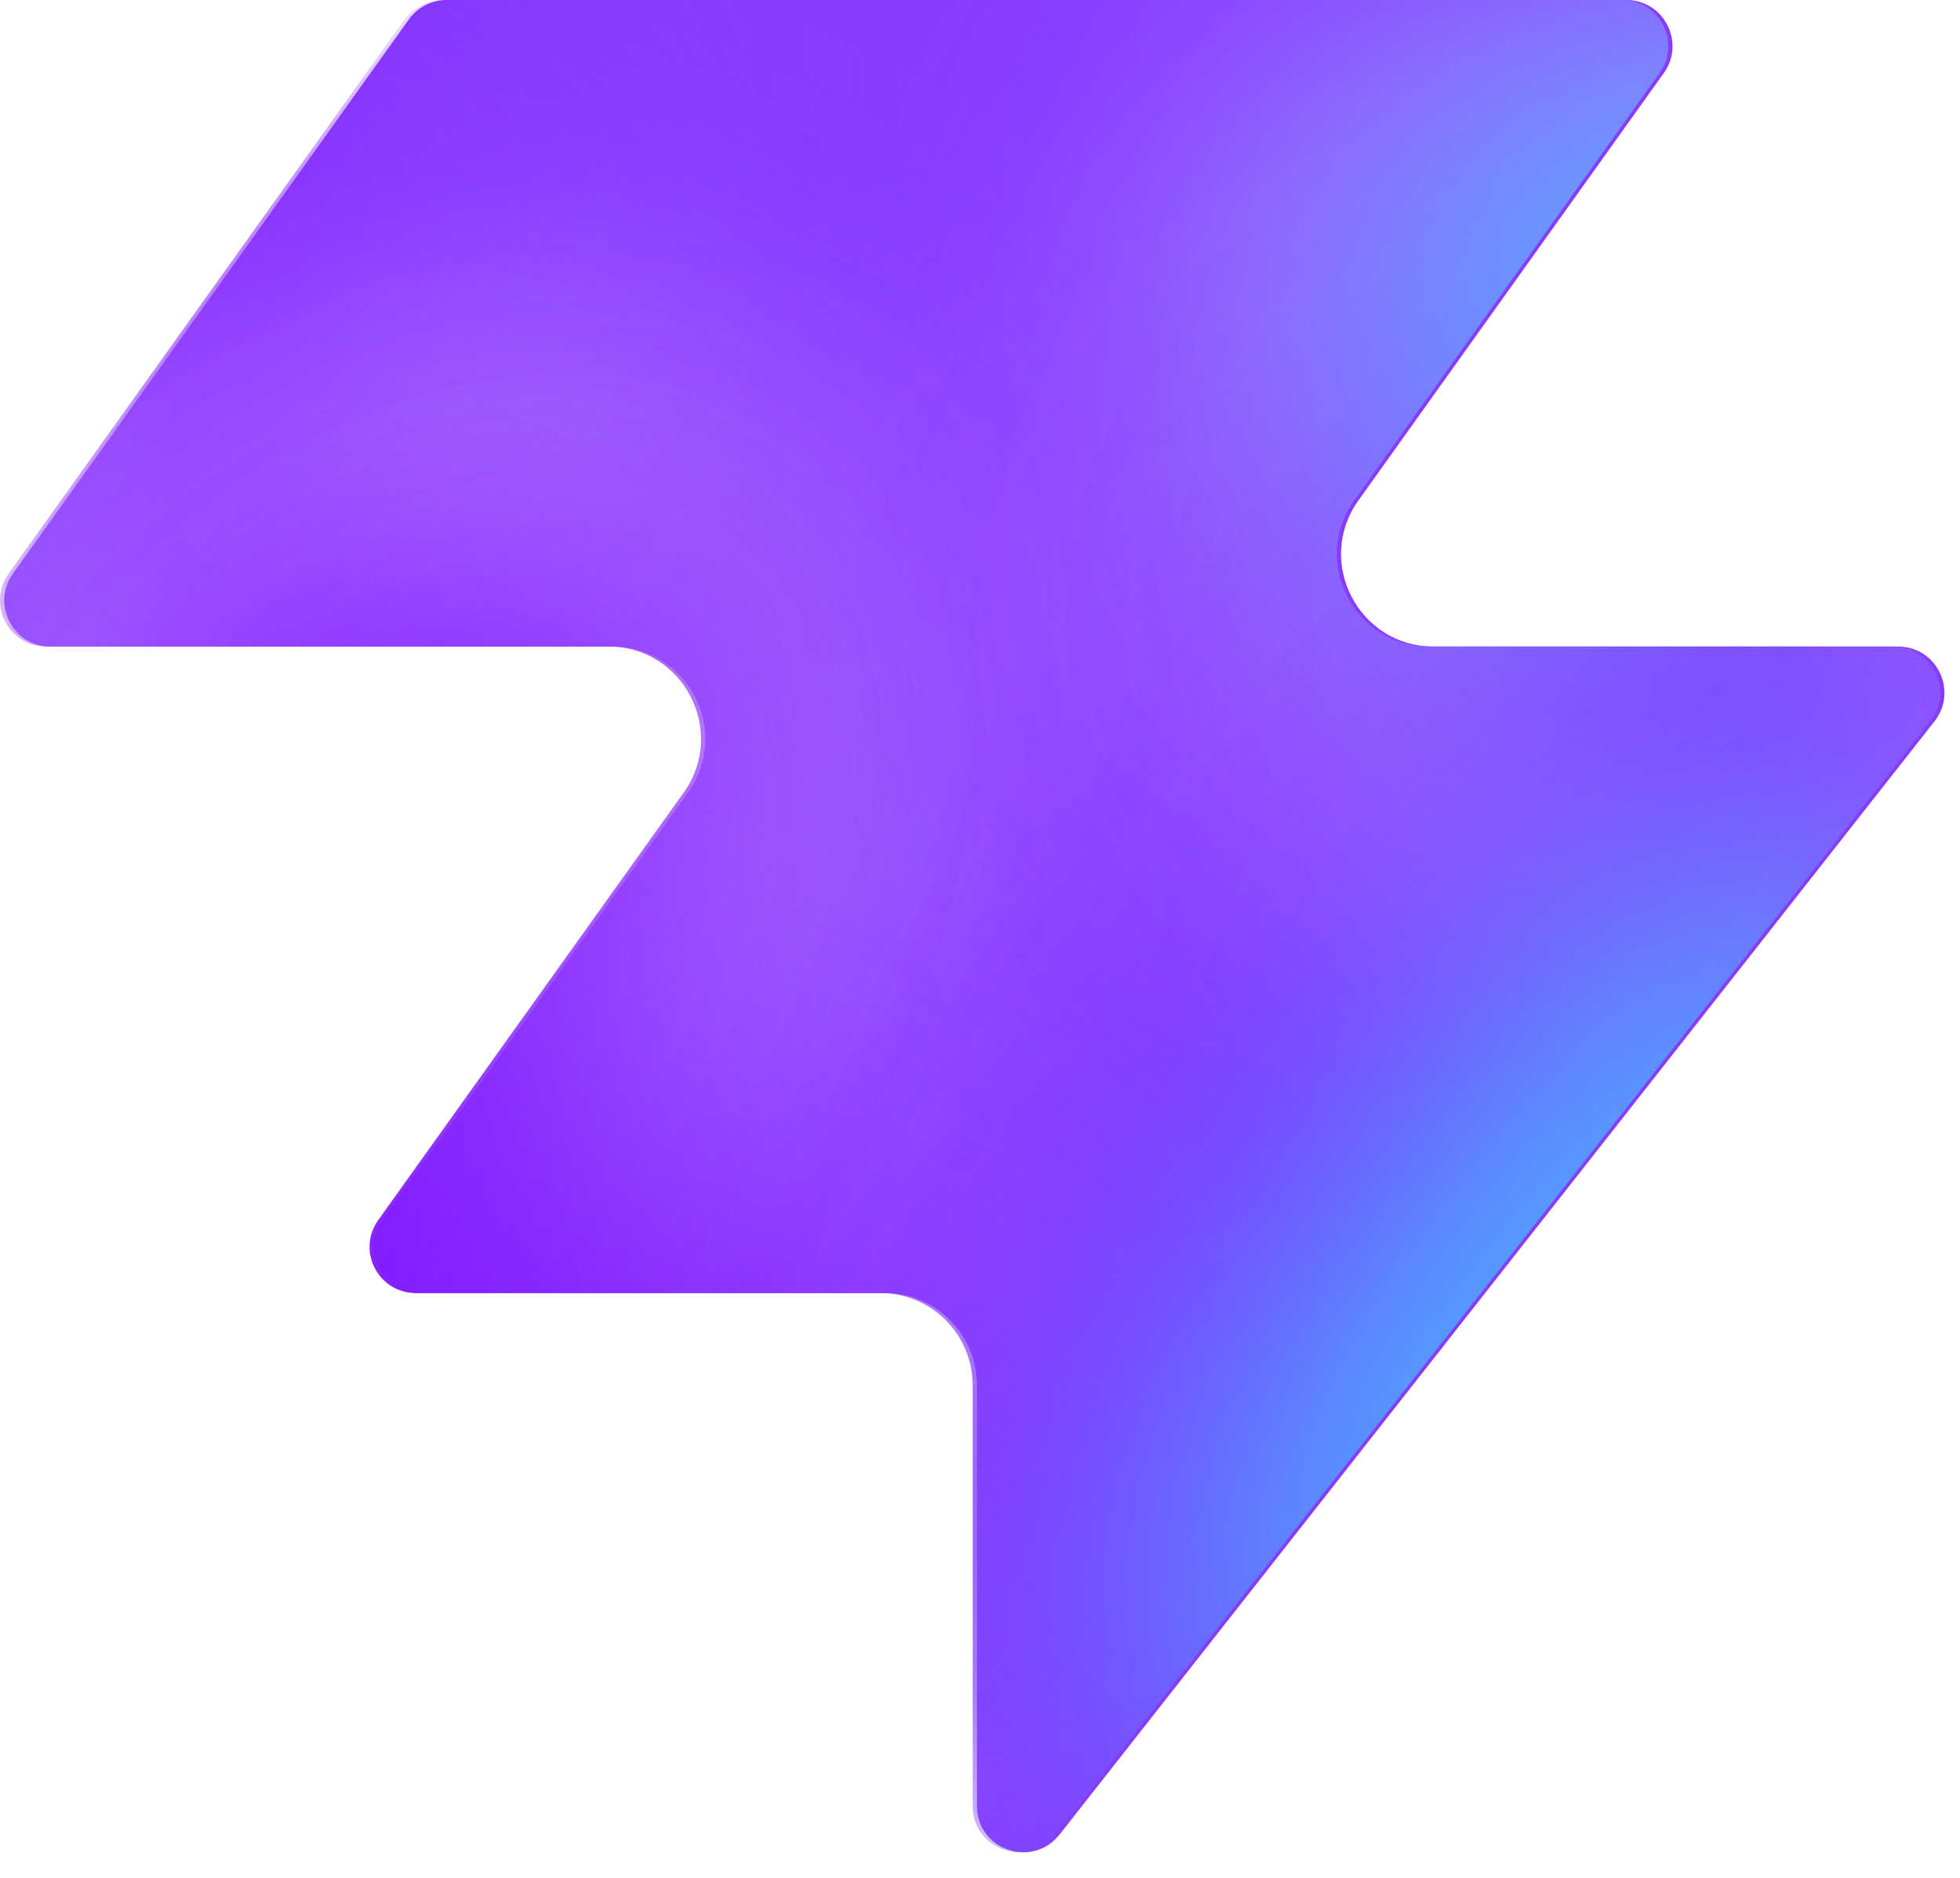
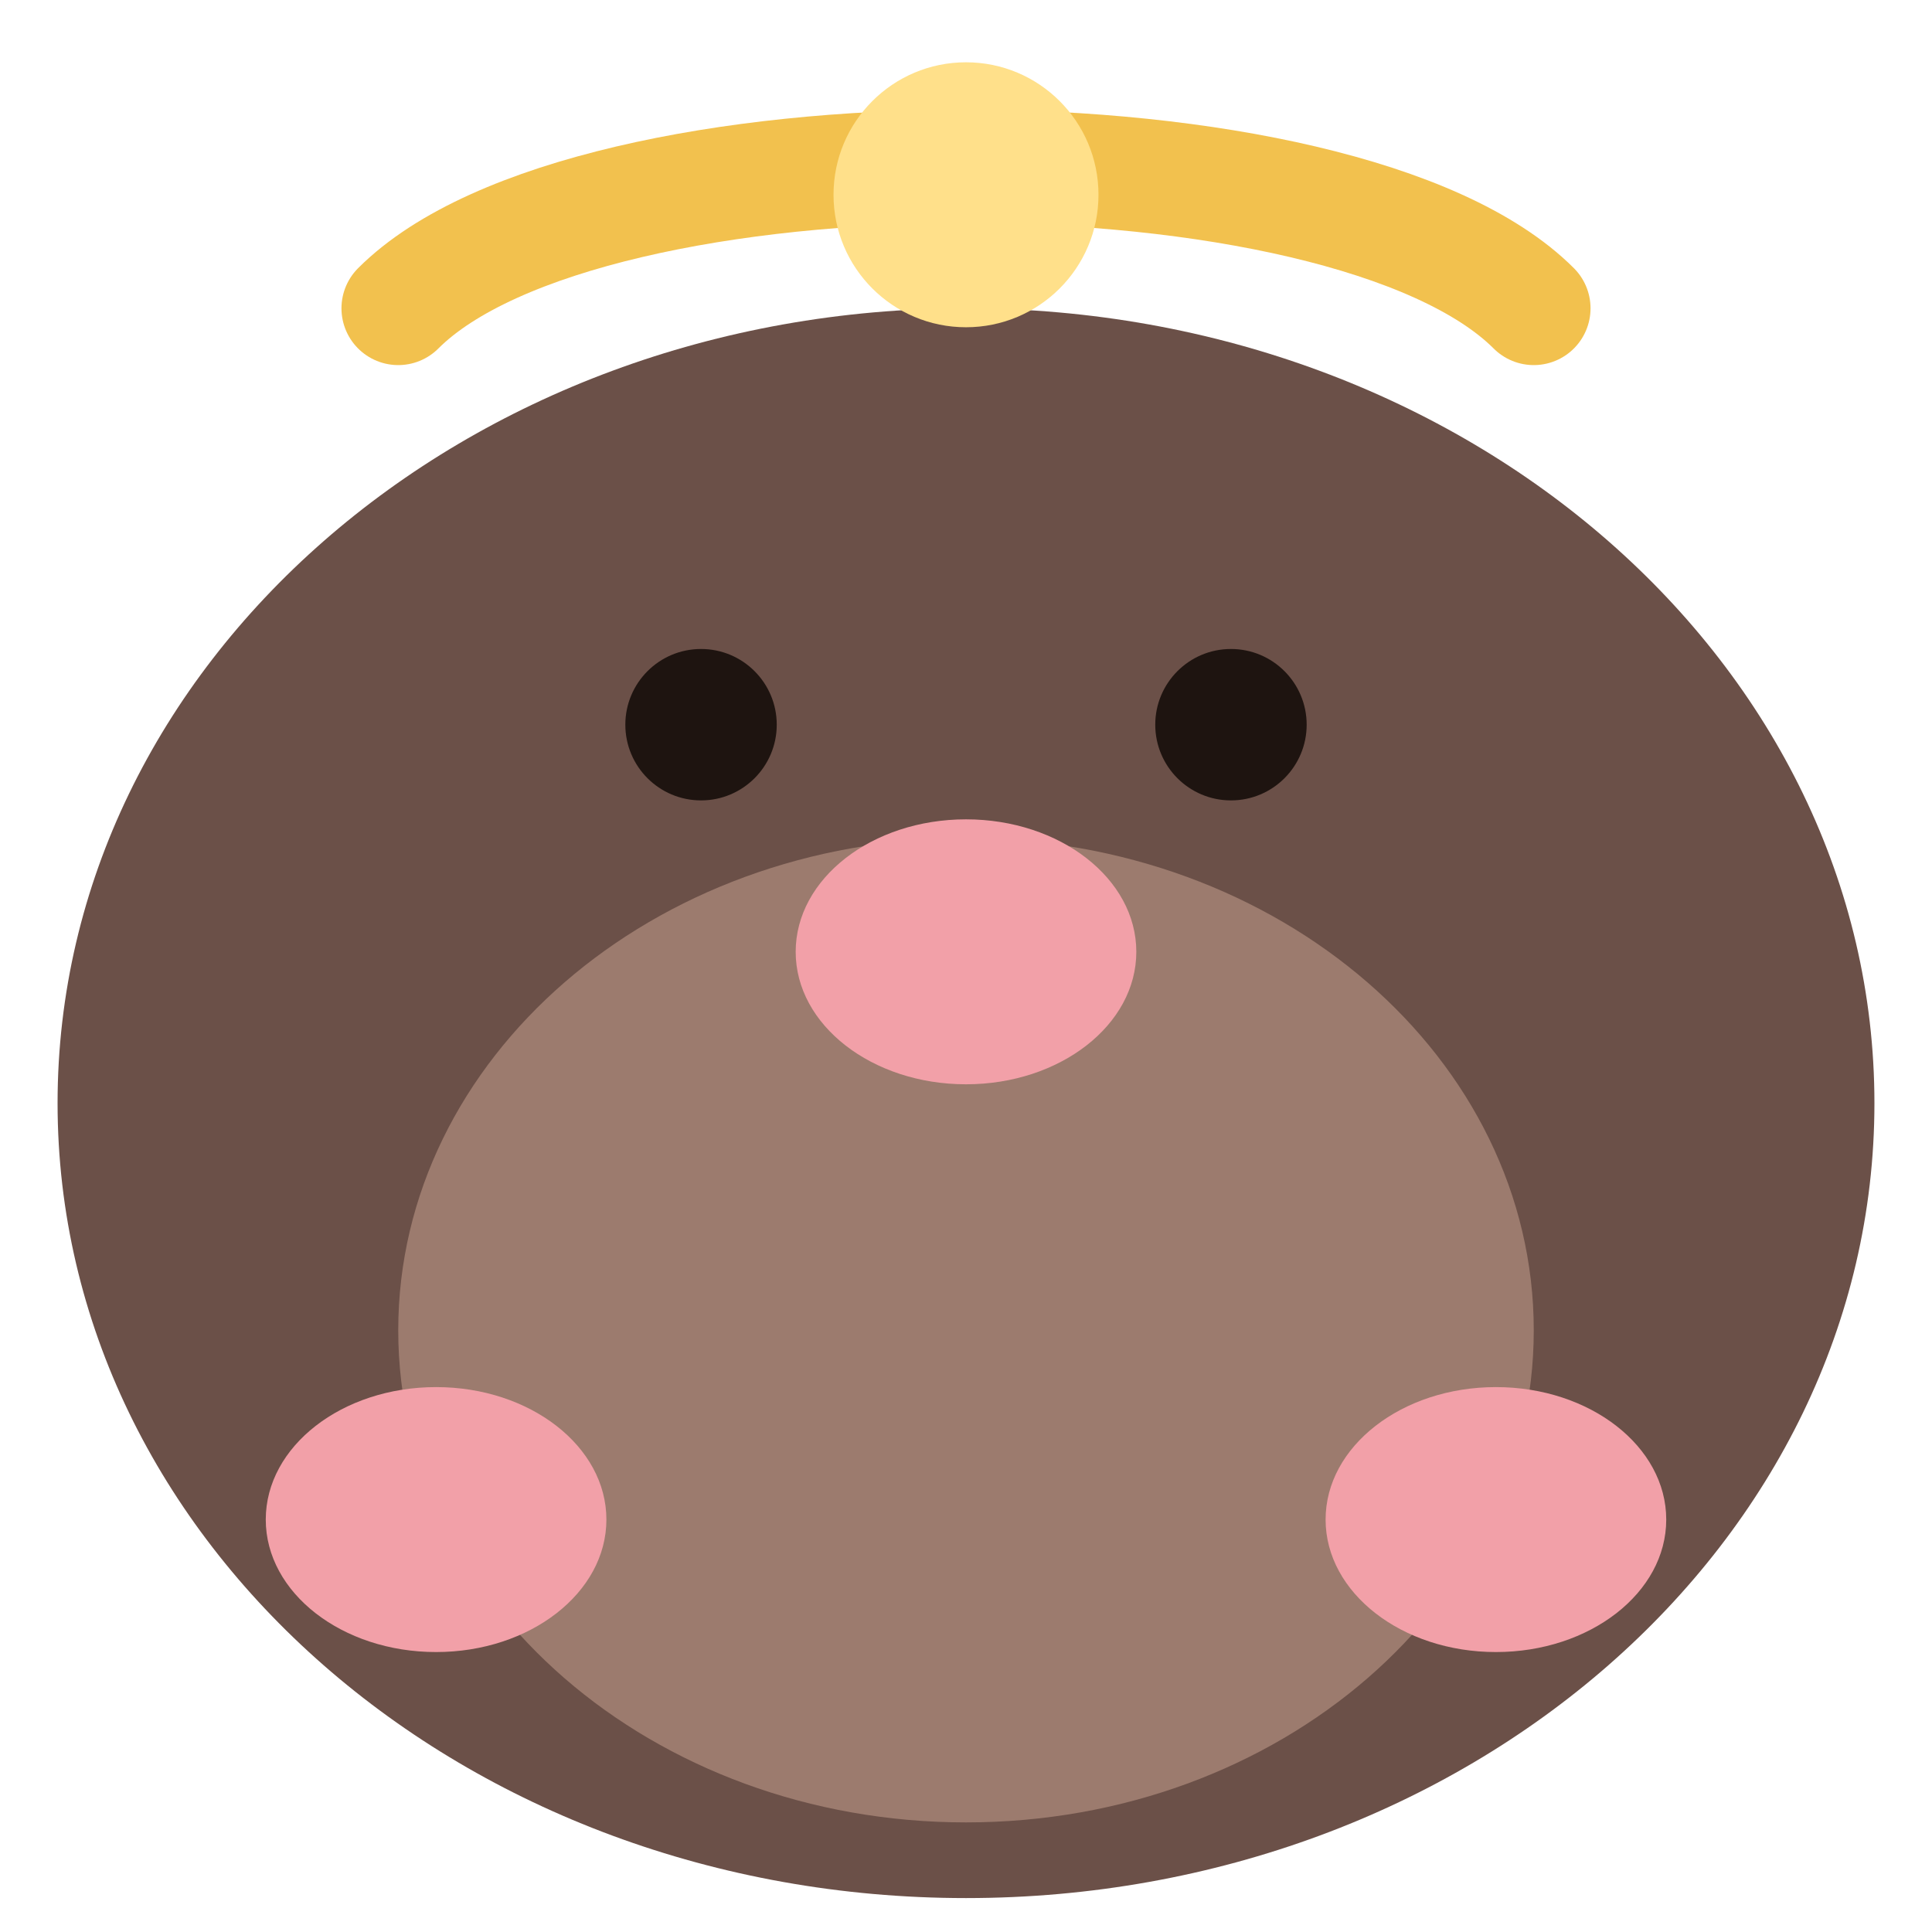
- <svg xmlns="http://www.w3.org/2000/svg" width="48" height="46" fill="none" viewBox="0 0 48 46">
-   <path fill="#863bff" d="M25.946 44.938c-.664.845-2.021.375-2.021-.698V33.937a2.26 2.26 0 0 0-2.262-2.262H10.287c-.92 0-1.456-1.04-.92-1.788l7.48-10.471c1.07-1.497 0-3.578-1.842-3.578H1.237c-.92 0-1.456-1.04-.92-1.788L10.013.474c.214-.297.556-.474.92-.474h28.894c.92 0 1.456 1.04.92 1.788l-7.48 10.471c-1.07 1.498 0 3.579 1.842 3.579h11.377c.943 0 1.473 1.088.89 1.83L25.947 44.94z" style="fill:#863bff;fill:color(display-p3 .525 .23 1);fill-opacity:1" />
-   <mask id="a" width="48" height="46" x="0" y="0" maskUnits="userSpaceOnUse" style="mask-type:alpha">
-     <path fill="#000" d="M25.842 44.938c-.664.844-2.021.375-2.021-.698V33.937a2.26 2.26 0 0 0-2.262-2.262H10.183c-.92 0-1.456-1.04-.92-1.788l7.48-10.471c1.07-1.498 0-3.579-1.842-3.579H1.133c-.92 0-1.456-1.04-.92-1.787L9.91.473c.214-.297.556-.474.92-.474h28.894c.92 0 1.456 1.04.92 1.788l-7.48 10.471c-1.07 1.498 0 3.578 1.842 3.578h11.377c.943 0 1.473 1.088.89 1.832L25.843 44.94z" style="fill:#000;fill-opacity:1" />
-   </mask>
-   <g mask="url(#a)">
-     <g filter="url(#b)">
-       <ellipse cx="5.508" cy="14.704" fill="#ede6ff" rx="5.508" ry="14.704" style="fill:#ede6ff;fill:color(display-p3 .927 .903 1);fill-opacity:1" transform="matrix(.00324 1 1 -.00324 -4.47 31.516)" />
-     </g>
-     <g filter="url(#c)">
-       <ellipse cx="10.399" cy="29.851" fill="#ede6ff" rx="10.399" ry="29.851" style="fill:#ede6ff;fill:color(display-p3 .927 .903 1);fill-opacity:1" transform="matrix(.00324 1 1 -.00324 -39.328 7.883)" />
-     </g>
-     <g filter="url(#d)">
-       <ellipse cx="5.508" cy="30.487" fill="#7e14ff" rx="5.508" ry="30.487" style="fill:#7e14ff;fill:color(display-p3 .492 .077 1);fill-opacity:1" transform="rotate(89.814 -25.913 -14.639)scale(1 -1)" />
-     </g>
-     <g filter="url(#e)">
-       <ellipse cx="5.508" cy="30.599" fill="#7e14ff" rx="5.508" ry="30.599" style="fill:#7e14ff;fill:color(display-p3 .492 .077 1);fill-opacity:1" transform="rotate(89.814 -32.644 -3.334)scale(1 -1)" />
-     </g>
-     <g filter="url(#f)">
-       <ellipse cx="5.508" cy="30.599" fill="#7e14ff" rx="5.508" ry="30.599" style="fill:#7e14ff;fill:color(display-p3 .492 .077 1);fill-opacity:1" transform="matrix(.00324 1 1 -.00324 -34.34 30.47)" />
-     </g>
-     <g filter="url(#g)">
-       <ellipse cx="14.072" cy="22.078" fill="#ede6ff" rx="14.072" ry="22.078" style="fill:#ede6ff;fill:color(display-p3 .927 .903 1);fill-opacity:1" transform="rotate(93.35 24.506 48.493)scale(-1 1)" />
-     </g>
-     <g filter="url(#h)">
-       <ellipse cx="3.47" cy="21.501" fill="#7e14ff" rx="3.47" ry="21.501" style="fill:#7e14ff;fill:color(display-p3 .492 .077 1);fill-opacity:1" transform="rotate(89.009 28.708 47.59)scale(-1 1)" />
-     </g>
-     <g filter="url(#i)">
-       <ellipse cx="3.47" cy="21.501" fill="#7e14ff" rx="3.47" ry="21.501" style="fill:#7e14ff;fill:color(display-p3 .492 .077 1);fill-opacity:1" transform="rotate(89.009 28.708 47.59)scale(-1 1)" />
-     </g>
-     <g filter="url(#j)">
-       <ellipse cx=".387" cy="8.972" fill="#7e14ff" rx="4.407" ry="29.108" style="fill:#7e14ff;fill:color(display-p3 .492 .077 1);fill-opacity:1" transform="rotate(39.51 .387 8.972)" />
-     </g>
-     <g filter="url(#k)">
-       <ellipse cx="47.523" cy="-6.092" fill="#7e14ff" rx="4.407" ry="29.108" style="fill:#7e14ff;fill:color(display-p3 .492 .077 1);fill-opacity:1" transform="rotate(37.892 47.523 -6.092)" />
-     </g>
-     <g filter="url(#l)">
-       <ellipse cx="41.412" cy="6.333" fill="#47bfff" rx="5.971" ry="9.665" style="fill:#47bfff;fill:color(display-p3 .28 .748 1);fill-opacity:1" transform="rotate(37.892 41.412 6.333)" />
-     </g>
-     <g filter="url(#m)">
-       <ellipse cx="-1.879" cy="38.332" fill="#7e14ff" rx="4.407" ry="29.108" style="fill:#7e14ff;fill:color(display-p3 .492 .077 1);fill-opacity:1" transform="rotate(37.892 -1.88 38.332)" />
-     </g>
-     <g filter="url(#n)">
-       <ellipse cx="-1.879" cy="38.332" fill="#7e14ff" rx="4.407" ry="29.108" style="fill:#7e14ff;fill:color(display-p3 .492 .077 1);fill-opacity:1" transform="rotate(37.892 -1.88 38.332)" />
-     </g>
-     <g filter="url(#o)">
-       <ellipse cx="35.651" cy="29.907" fill="#7e14ff" rx="4.407" ry="29.108" style="fill:#7e14ff;fill:color(display-p3 .492 .077 1);fill-opacity:1" transform="rotate(37.892 35.651 29.907)" />
-     </g>
-     <g filter="url(#p)">
-       <ellipse cx="38.418" cy="32.4" fill="#47bfff" rx="5.971" ry="15.297" style="fill:#47bfff;fill:color(display-p3 .28 .748 1);fill-opacity:1" transform="rotate(37.892 38.418 32.4)" />
-     </g>
+ <svg xmlns="http://www.w3.org/2000/svg" width="64" height="64" viewBox="13 19 70 70" fill="none">
+   <g id="Component 2">
+     <path id="Vector" d="M48 87.771C66.178 87.771 80.914 74.877 80.914 58.971C80.914 43.066 66.178 30.171 48 30.171C29.822 30.171 15.086 43.066 15.086 58.971C15.086 74.877 29.822 87.771 48 87.771Z" fill="#6B5048" />
+     <path id="Vector_2" d="M48 85.029C59.361 85.029 68.571 77.046 68.571 67.2C68.571 57.354 59.361 49.371 48 49.371C36.639 49.371 27.429 57.354 27.429 67.2C27.429 77.046 36.639 85.029 48 85.029Z" fill="#9C7B6E" />
+     <path id="Vector_3" d="M38.4 48C39.915 48 41.143 46.772 41.143 45.257C41.143 43.742 39.915 42.514 38.4 42.514C36.885 42.514 35.657 43.742 35.657 45.257C35.657 46.772 36.885 48 38.4 48Z" fill="#1E1410" />
+     <path id="Vector_4" d="M57.6 48C59.115 48 60.343 46.772 60.343 45.257C60.343 43.742 59.115 42.514 57.6 42.514C56.085 42.514 54.857 43.742 54.857 45.257C54.857 46.772 56.085 48 57.6 48Z" fill="#1E1410" />
+     <path id="Vector_5" d="M48 58.286C51.408 58.286 54.171 56.137 54.171 53.486C54.171 50.835 51.408 48.686 48 48.686C44.592 48.686 41.829 50.835 41.829 53.486C41.829 56.137 44.592 58.286 48 58.286Z" fill="#F2A0A8" />
+     <path id="Vector_6" d="M27.429 30.171C34.286 23.314 61.714 23.314 68.571 30.171" stroke-width="4.114" stroke-linecap="round" stroke="#F2C14E" />
+     <path id="Vector_7" d="M48 30.857C50.651 30.857 52.8 28.708 52.8 26.057C52.8 23.406 50.651 21.257 48 21.257C45.349 21.257 43.2 23.406 43.2 26.057C43.2 28.708 45.349 30.857 48 30.857Z" fill="#FFE08A" />
+     <path id="Vector_8" d="M28.8 78.857C32.208 78.857 34.971 76.708 34.971 74.057C34.971 71.406 32.208 69.257 28.8 69.257C25.392 69.257 22.629 71.406 22.629 74.057C22.629 76.708 25.392 78.857 28.8 78.857Z" fill="#F2A0A8" />
+     <path id="Vector_9" d="M67.2 78.857C70.608 78.857 73.371 76.708 73.371 74.057C73.371 71.406 70.608 69.257 67.2 69.257C63.792 69.257 61.029 71.406 61.029 74.057C61.029 76.708 63.792 78.857 67.2 78.857Z" fill="#F2A0A8" />
  </g>
-   <defs>
-     <filter id="b" width="60.045" height="41.654" x="-19.77" y="16.149" color-interpolation-filters="sRGB" filterUnits="userSpaceOnUse">
-       <feFlood flood-opacity="0" result="BackgroundImageFix" />
-       <feBlend in="SourceGraphic" in2="BackgroundImageFix" result="shape" />
-       <feGaussianBlur result="effect1_foregroundBlur_2002_17158" stdDeviation="7.659" />
-     </filter>
-     <filter id="c" width="90.34" height="51.437" x="-54.613" y="-7.533" color-interpolation-filters="sRGB" filterUnits="userSpaceOnUse">
-       <feFlood flood-opacity="0" result="BackgroundImageFix" />
-       <feBlend in="SourceGraphic" in2="BackgroundImageFix" result="shape" />
-       <feGaussianBlur result="effect1_foregroundBlur_2002_17158" stdDeviation="7.659" />
-     </filter>
-     <filter id="d" width="79.355" height="29.4" x="-49.64" y="2.03" color-interpolation-filters="sRGB" filterUnits="userSpaceOnUse">
-       <feFlood flood-opacity="0" result="BackgroundImageFix" />
-       <feBlend in="SourceGraphic" in2="BackgroundImageFix" result="shape" />
-       <feGaussianBlur result="effect1_foregroundBlur_2002_17158" stdDeviation="4.596" />
-     </filter>
-     <filter id="e" width="79.579" height="29.4" x="-45.045" y="20.029" color-interpolation-filters="sRGB" filterUnits="userSpaceOnUse">
-       <feFlood flood-opacity="0" result="BackgroundImageFix" />
-       <feBlend in="SourceGraphic" in2="BackgroundImageFix" result="shape" />
-       <feGaussianBlur result="effect1_foregroundBlur_2002_17158" stdDeviation="4.596" />
-     </filter>
-     <filter id="f" width="79.579" height="29.4" x="-43.513" y="21.178" color-interpolation-filters="sRGB" filterUnits="userSpaceOnUse">
-       <feFlood flood-opacity="0" result="BackgroundImageFix" />
-       <feBlend in="SourceGraphic" in2="BackgroundImageFix" result="shape" />
-       <feGaussianBlur result="effect1_foregroundBlur_2002_17158" stdDeviation="4.596" />
-     </filter>
-     <filter id="g" width="74.749" height="58.852" x="15.756" y="-17.901" color-interpolation-filters="sRGB" filterUnits="userSpaceOnUse">
-       <feFlood flood-opacity="0" result="BackgroundImageFix" />
-       <feBlend in="SourceGraphic" in2="BackgroundImageFix" result="shape" />
-       <feGaussianBlur result="effect1_foregroundBlur_2002_17158" stdDeviation="7.659" />
-     </filter>
-     <filter id="h" width="61.377" height="25.362" x="23.548" y="2.284" color-interpolation-filters="sRGB" filterUnits="userSpaceOnUse">
-       <feFlood flood-opacity="0" result="BackgroundImageFix" />
-       <feBlend in="SourceGraphic" in2="BackgroundImageFix" result="shape" />
-       <feGaussianBlur result="effect1_foregroundBlur_2002_17158" stdDeviation="4.596" />
-     </filter>
-     <filter id="i" width="61.377" height="25.362" x="23.548" y="2.284" color-interpolation-filters="sRGB" filterUnits="userSpaceOnUse">
-       <feFlood flood-opacity="0" result="BackgroundImageFix" />
-       <feBlend in="SourceGraphic" in2="BackgroundImageFix" result="shape" />
-       <feGaussianBlur result="effect1_foregroundBlur_2002_17158" stdDeviation="4.596" />
-     </filter>
-     <filter id="j" width="56.045" height="63.649" x="-27.636" y="-22.853" color-interpolation-filters="sRGB" filterUnits="userSpaceOnUse">
-       <feFlood flood-opacity="0" result="BackgroundImageFix" />
-       <feBlend in="SourceGraphic" in2="BackgroundImageFix" result="shape" />
-       <feGaussianBlur result="effect1_foregroundBlur_2002_17158" stdDeviation="4.596" />
-     </filter>
-     <filter id="k" width="54.814" height="64.646" x="20.116" y="-38.415" color-interpolation-filters="sRGB" filterUnits="userSpaceOnUse">
-       <feFlood flood-opacity="0" result="BackgroundImageFix" />
-       <feBlend in="SourceGraphic" in2="BackgroundImageFix" result="shape" />
-       <feGaussianBlur result="effect1_foregroundBlur_2002_17158" stdDeviation="4.596" />
-     </filter>
-     <filter id="l" width="33.541" height="35.313" x="24.641" y="-11.323" color-interpolation-filters="sRGB" filterUnits="userSpaceOnUse">
-       <feFlood flood-opacity="0" result="BackgroundImageFix" />
-       <feBlend in="SourceGraphic" in2="BackgroundImageFix" result="shape" />
-       <feGaussianBlur result="effect1_foregroundBlur_2002_17158" stdDeviation="4.596" />
-     </filter>
-     <filter id="m" width="54.814" height="64.646" x="-29.286" y="6.009" color-interpolation-filters="sRGB" filterUnits="userSpaceOnUse">
-       <feFlood flood-opacity="0" result="BackgroundImageFix" />
-       <feBlend in="SourceGraphic" in2="BackgroundImageFix" result="shape" />
-       <feGaussianBlur result="effect1_foregroundBlur_2002_17158" stdDeviation="4.596" />
-     </filter>
-     <filter id="n" width="54.814" height="64.646" x="-29.286" y="6.009" color-interpolation-filters="sRGB" filterUnits="userSpaceOnUse">
-       <feFlood flood-opacity="0" result="BackgroundImageFix" />
-       <feBlend in="SourceGraphic" in2="BackgroundImageFix" result="shape" />
-       <feGaussianBlur result="effect1_foregroundBlur_2002_17158" stdDeviation="4.596" />
-     </filter>
-     <filter id="o" width="54.814" height="64.646" x="8.244" y="-2.416" color-interpolation-filters="sRGB" filterUnits="userSpaceOnUse">
-       <feFlood flood-opacity="0" result="BackgroundImageFix" />
-       <feBlend in="SourceGraphic" in2="BackgroundImageFix" result="shape" />
-       <feGaussianBlur result="effect1_foregroundBlur_2002_17158" stdDeviation="4.596" />
-     </filter>
-     <filter id="p" width="39.409" height="43.623" x="18.713" y="10.588" color-interpolation-filters="sRGB" filterUnits="userSpaceOnUse">
-       <feFlood flood-opacity="0" result="BackgroundImageFix" />
-       <feBlend in="SourceGraphic" in2="BackgroundImageFix" result="shape" />
-       <feGaussianBlur result="effect1_foregroundBlur_2002_17158" stdDeviation="4.596" />
-     </filter>
-   </defs>
</svg>
